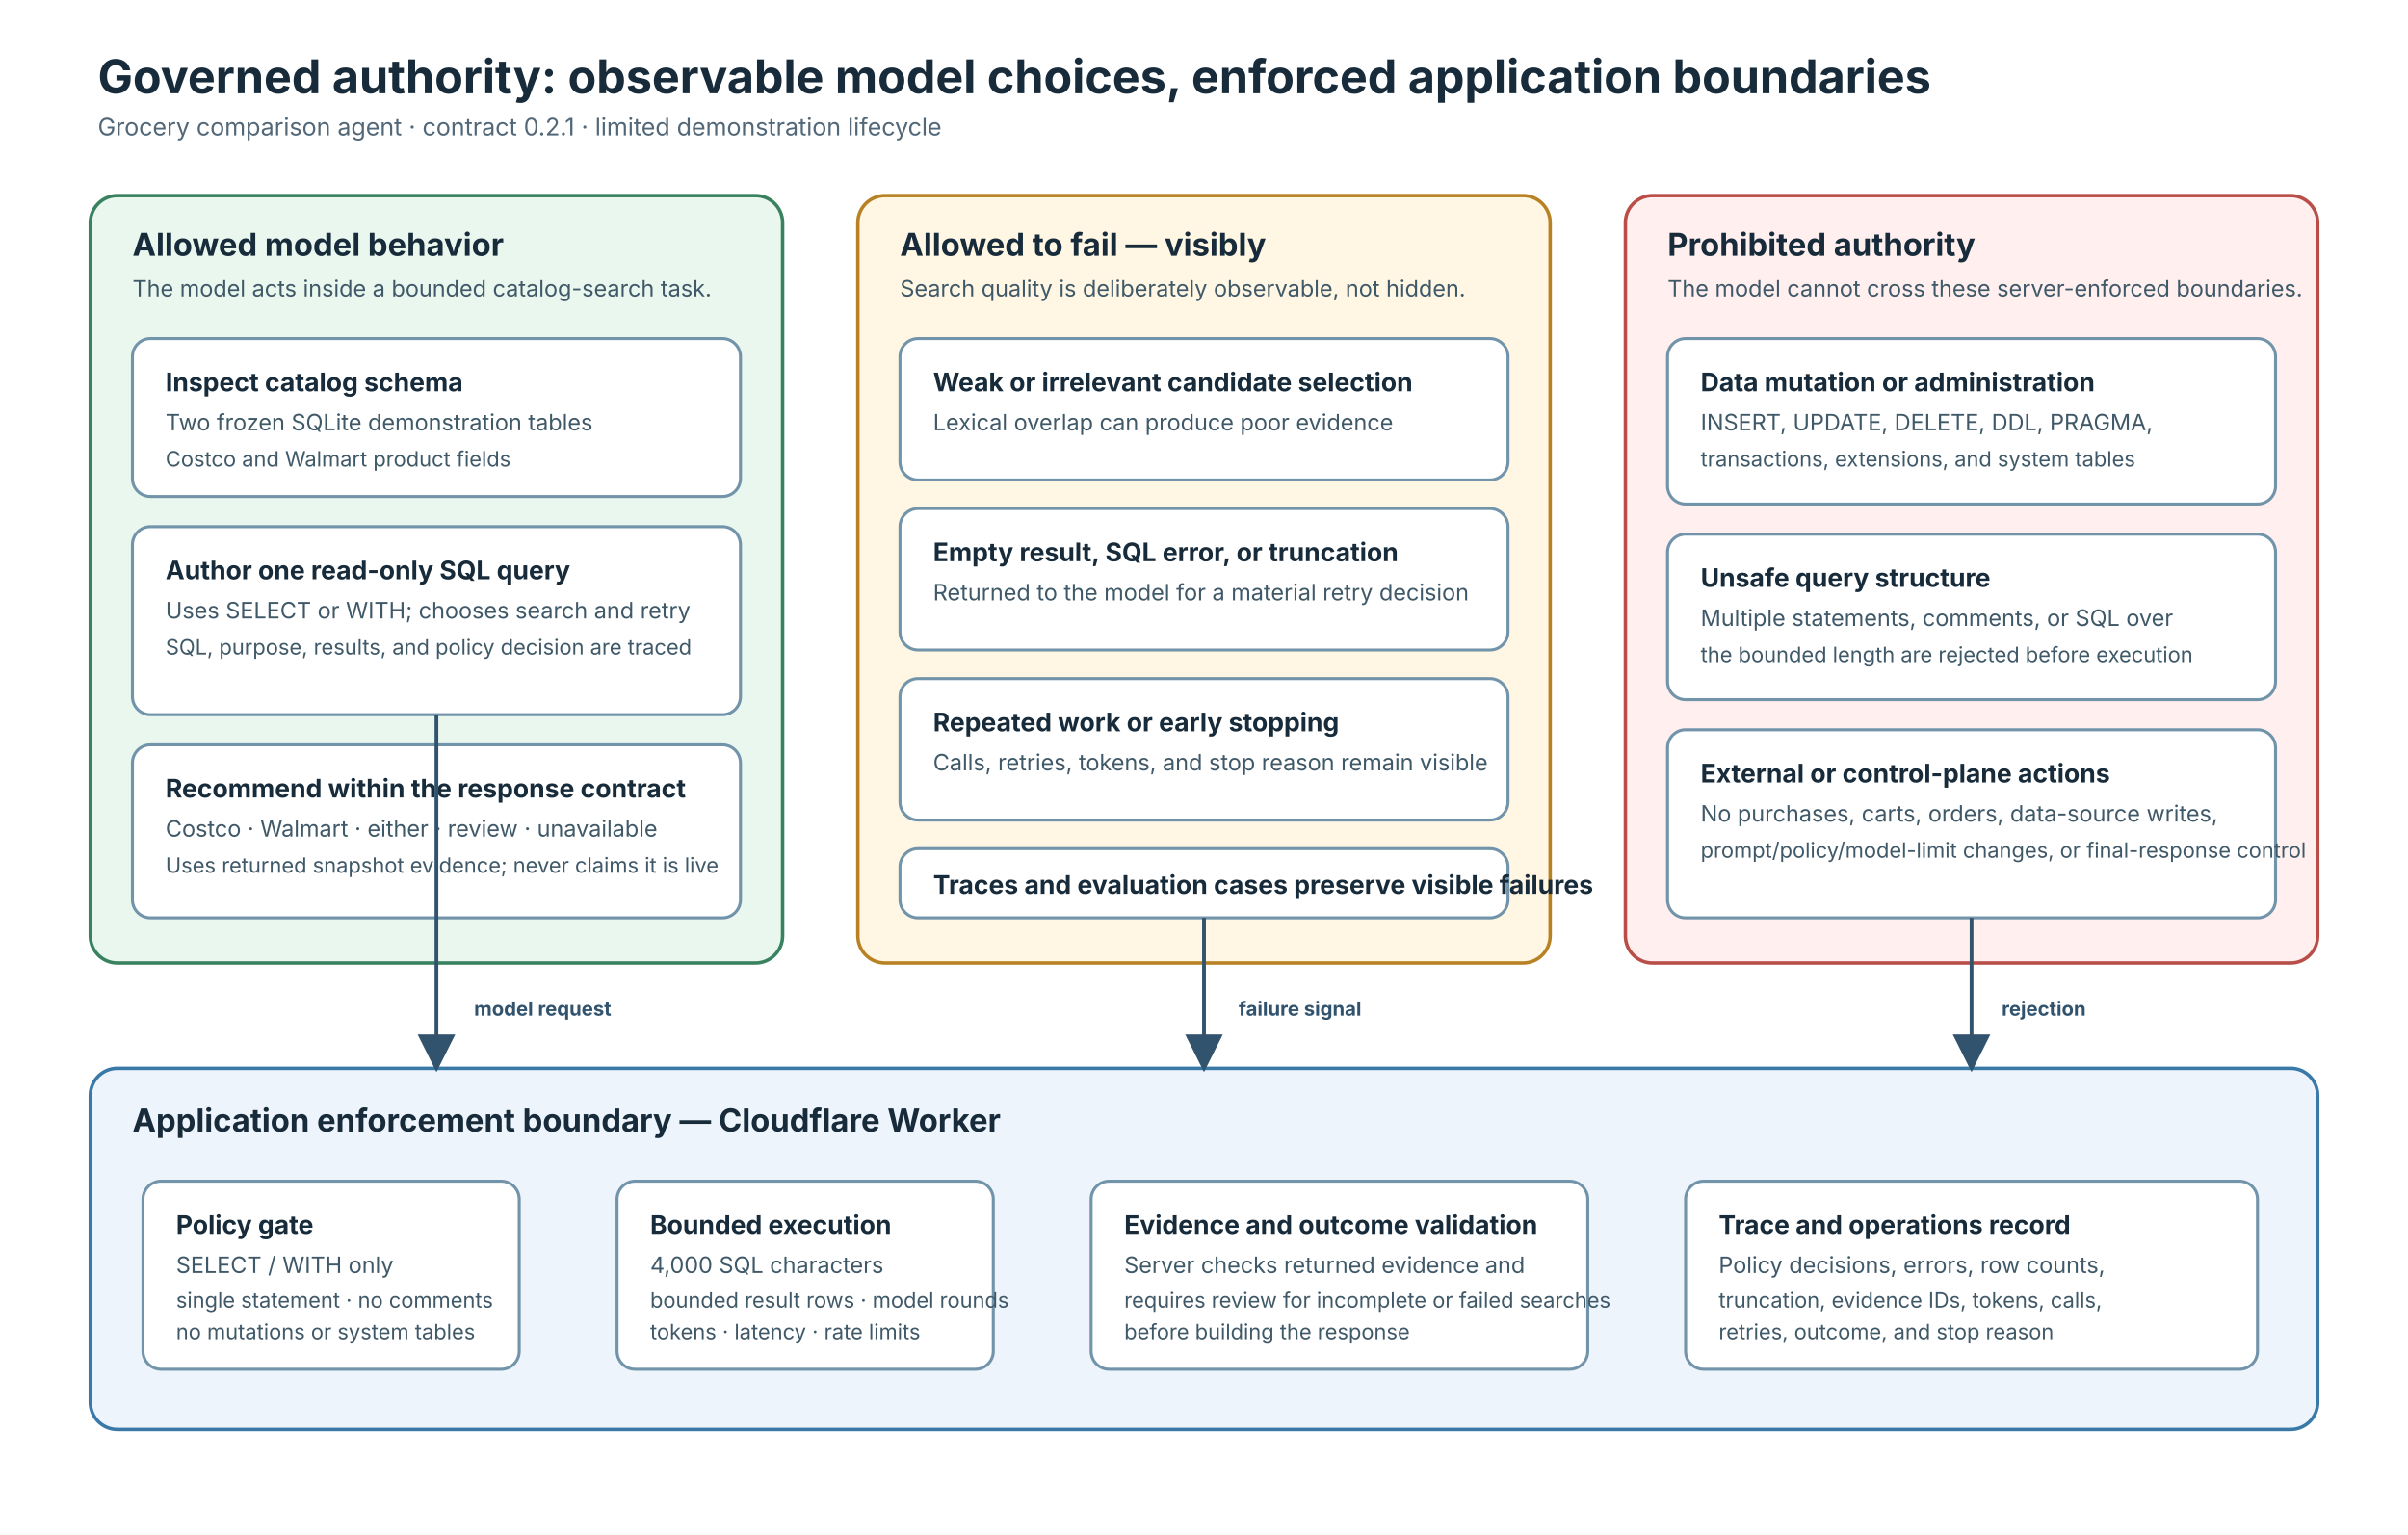
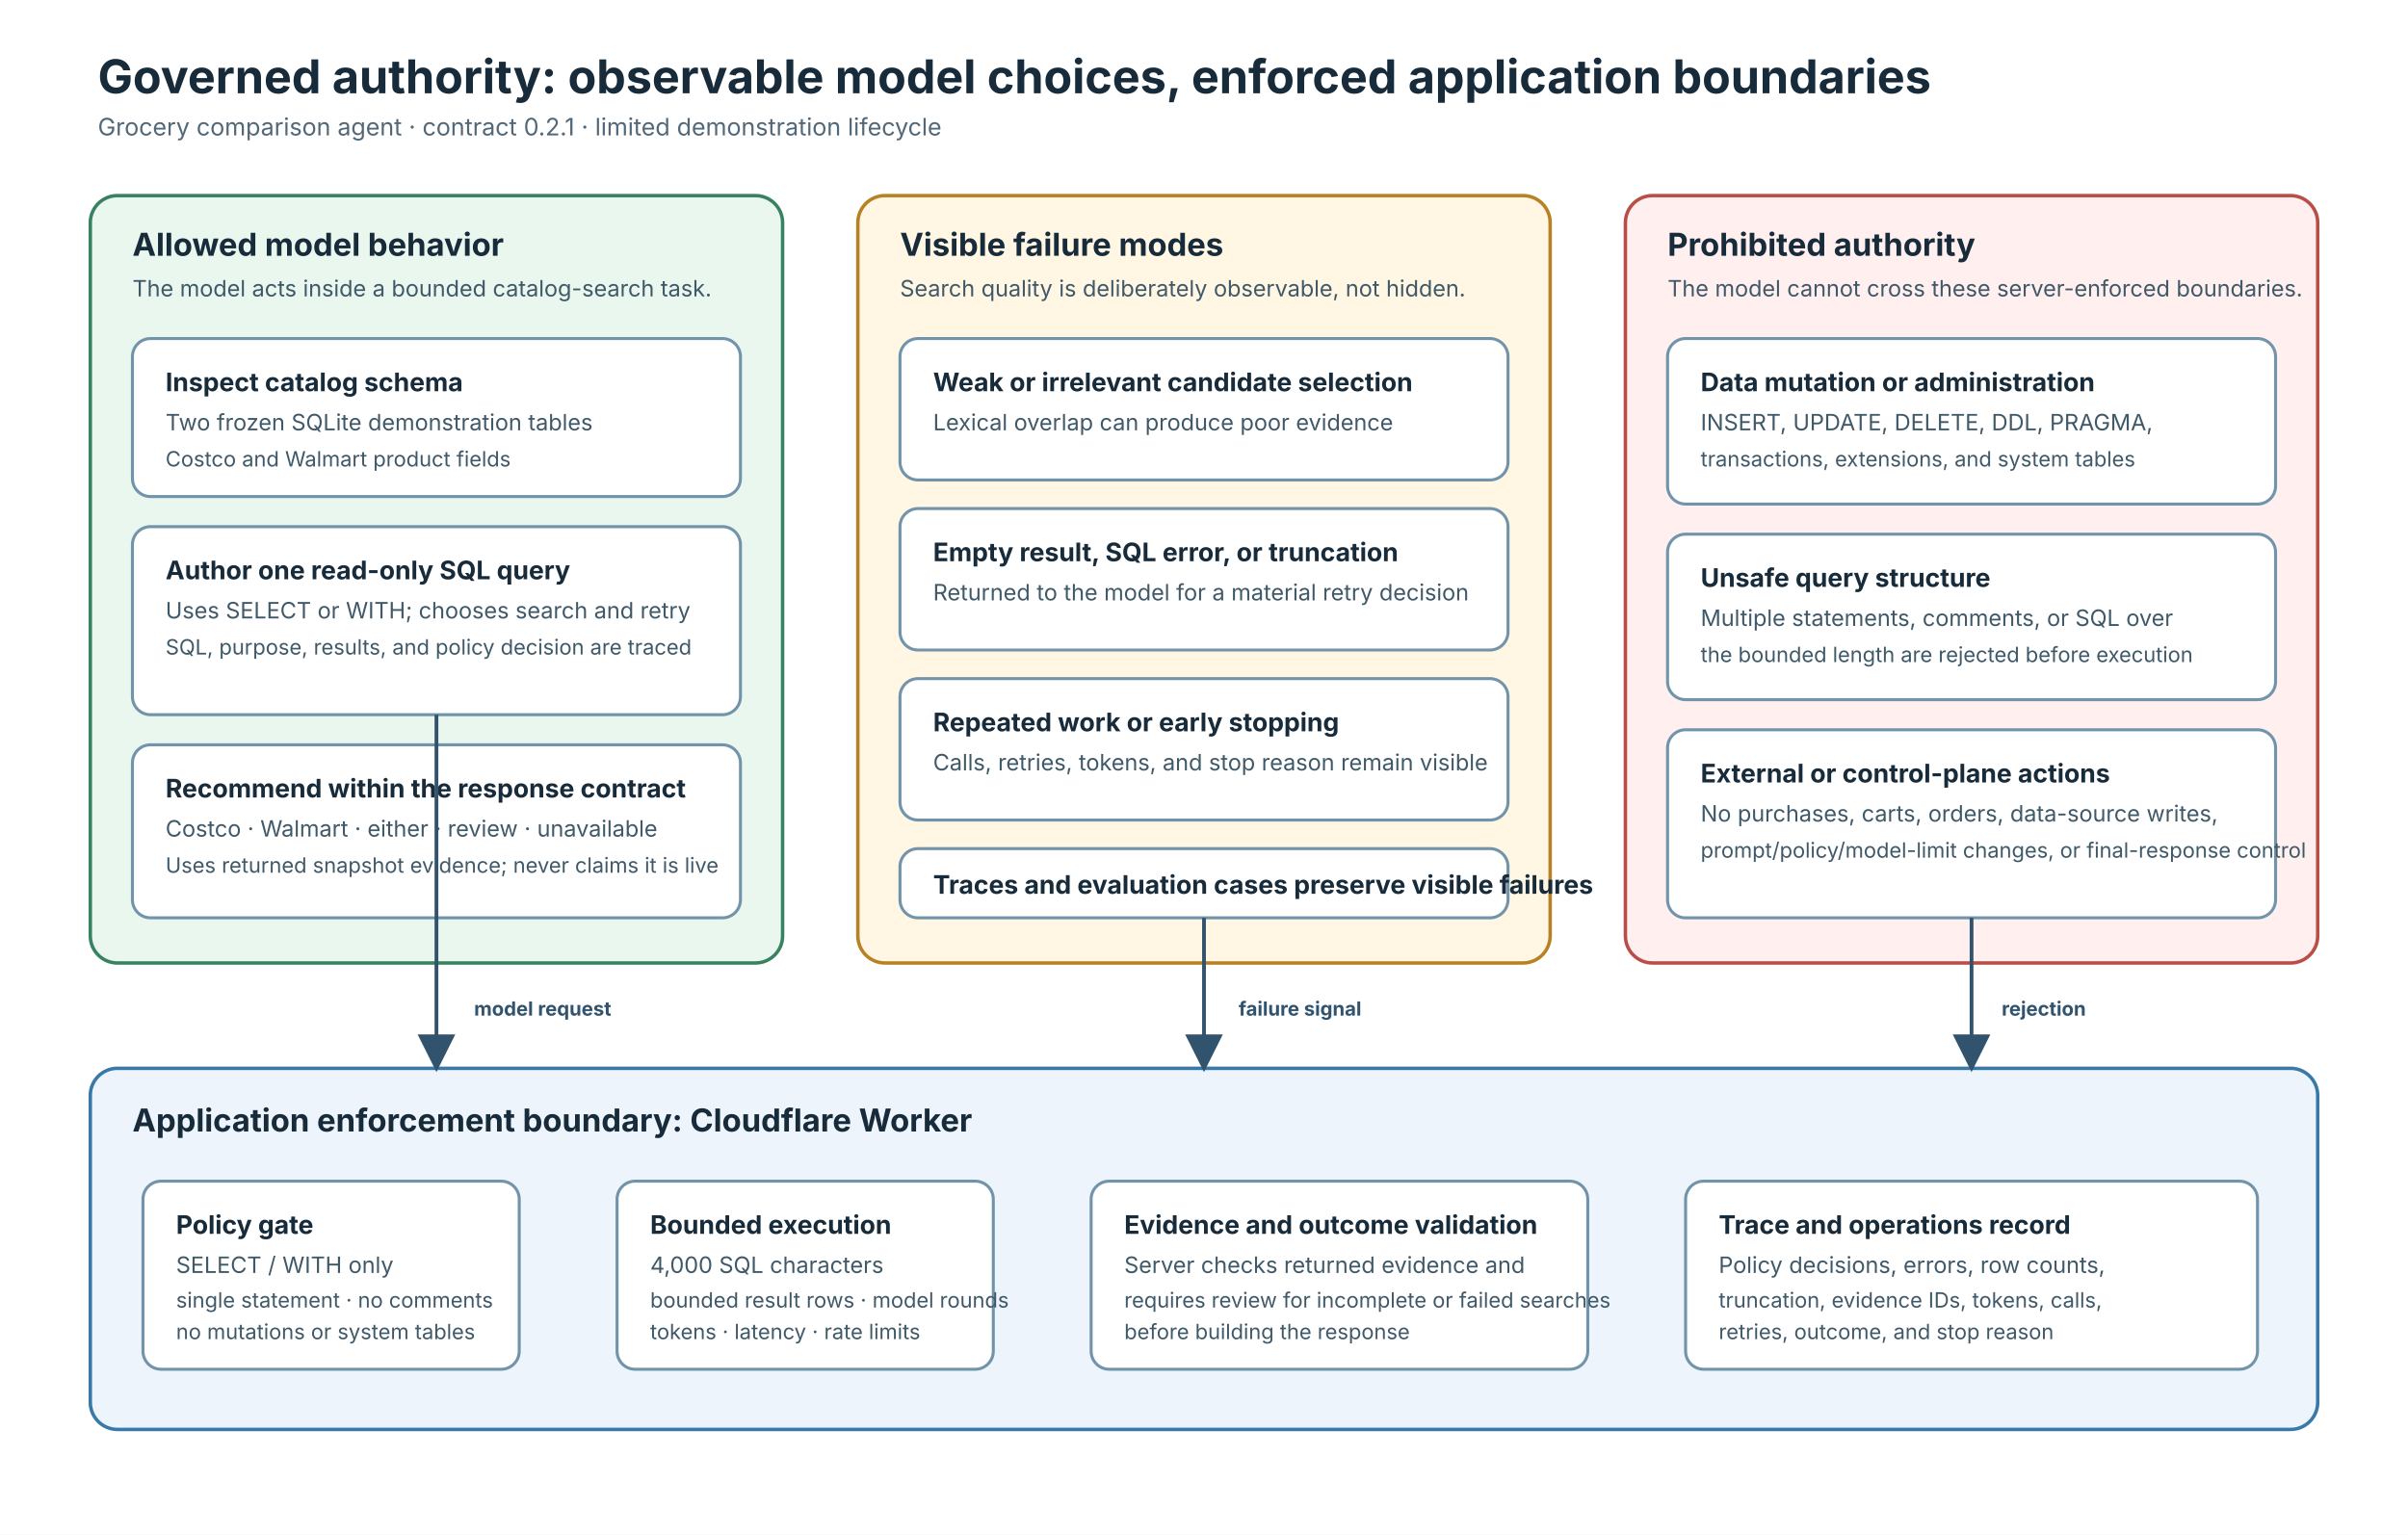
<svg xmlns="http://www.w3.org/2000/svg" width="1600" height="1020" viewBox="0 0 1600 1020" role="img" aria-labelledby="title desc">
  <defs>
    <marker id="arrow" markerWidth="10" markerHeight="10" refX="9" refY="5" orient="auto">
      <path d="M0,0 L10,5 L0,10 Z" fill="#31536e" />
    </marker>
    <style>
      text { font-family: Inter, ui-sans-serif, system-ui, -apple-system, BlinkMacSystemFont, "Segoe UI", sans-serif; fill: #172b3a; }
      .title { font-size: 31px; font-weight: 750; } .subtitle { font-size: 16px; fill: #526878; }
      .panel { stroke-width: 2.3; } .allow { fill: #eaf7ef; stroke: #398260; } .visible { fill: #fff7e4; stroke: #b88224; } .block { fill: #fff0ef; stroke: #b84e47; }
      .box { fill: #ffffff; stroke: #7294aa; stroke-width: 2; } .enforce { fill: #eef4fb; stroke: #3979a8; stroke-width: 2.3; }
      .head { font-size: 21px; font-weight: 720; } .subhead { font-size: 17px; font-weight: 700; } .body { font-size: 15px; fill: #405968; } .small { font-size: 14px; fill: #405968; }
      .edge { fill: none; stroke: #31536e; stroke-width: 2.5; marker-end: url(#arrow); } .line { fill: none; stroke: #31536e; stroke-width: 2.5; }
      .label { font-size: 13px; font-weight: 650; fill: #31536e; }
    </style>
  </defs>
  <rect width="1600" height="1020" fill="#ffffff" />
  <text x="65" y="62" class="title">Governed authority: observable model choices, enforced application boundaries</text>
  <text x="65" y="90" class="subtitle">Grocery comparison agent · contract 0.2.1 · limited demonstration lifecycle</text>
  <rect x="60" y="130" width="460" height="510" rx="18" class="panel allow" />
  <text x="88" y="170" class="head">Allowed model behavior</text>
  <text x="88" y="197" class="body">The model acts inside a bounded catalog-search task.</text>
  <rect x="88" y="225" width="404" height="105" rx="12" class="box" />
  <text x="110" y="260" class="subhead">Inspect catalog schema</text>
  <text x="110" y="286" class="body">Two frozen SQLite demonstration tables</text>
  <text x="110" y="310" class="small">Costco and Walmart product fields</text>
  <rect x="88" y="350" width="404" height="125" rx="12" class="box" />
  <text x="110" y="385" class="subhead">Author one read-only SQL query</text>
  <text x="110" y="411" class="body">Uses SELECT or WITH; chooses search and retry</text>
  <text x="110" y="435" class="small">SQL, purpose, results, and policy decision are traced</text>
  <rect x="88" y="495" width="404" height="115" rx="12" class="box" />
  <text x="110" y="530" class="subhead">Recommend within the response contract</text>
  <text x="110" y="556" class="body">Costco · Walmart · either · review · unavailable</text>
  <text x="110" y="580" class="small">Uses returned snapshot evidence; never claims it is live</text>
  <rect x="570" y="130" width="460" height="510" rx="18" class="panel visible" />
-   <text x="598" y="170" class="head">Allowed to fail — visibly</text>
+   <text x="598" y="170" class="head">Visible failure modes</text>
  <text x="598" y="197" class="body">Search quality is deliberately observable, not hidden.</text>
  <rect x="598" y="225" width="404" height="94" rx="12" class="box" />
  <text x="620" y="260" class="subhead">Weak or irrelevant candidate selection</text>
  <text x="620" y="286" class="body">Lexical overlap can produce poor evidence</text>
  <rect x="598" y="338" width="404" height="94" rx="12" class="box" />
  <text x="620" y="373" class="subhead">Empty result, SQL error, or truncation</text>
  <text x="620" y="399" class="body">Returned to the model for a material retry decision</text>
  <rect x="598" y="451" width="404" height="94" rx="12" class="box" />
  <text x="620" y="486" class="subhead">Repeated work or early stopping</text>
  <text x="620" y="512" class="body">Calls, retries, tokens, and stop reason remain visible</text>
  <rect x="598" y="564" width="404" height="46" rx="12" class="box" />
  <text x="620" y="594" class="subhead">Traces and evaluation cases preserve visible failures</text>
  <rect x="1080" y="130" width="460" height="510" rx="18" class="panel block" />
  <text x="1108" y="170" class="head">Prohibited authority</text>
  <text x="1108" y="197" class="body">The model cannot cross these server-enforced boundaries.</text>
  <rect x="1108" y="225" width="404" height="110" rx="12" class="box" />
  <text x="1130" y="260" class="subhead">Data mutation or administration</text>
  <text x="1130" y="286" class="body">INSERT, UPDATE, DELETE, DDL, PRAGMA,</text>
  <text x="1130" y="310" class="small">transactions, extensions, and system tables</text>
  <rect x="1108" y="355" width="404" height="110" rx="12" class="box" />
  <text x="1130" y="390" class="subhead">Unsafe query structure</text>
  <text x="1130" y="416" class="body">Multiple statements, comments, or SQL over</text>
  <text x="1130" y="440" class="small">the bounded length are rejected before execution</text>
  <rect x="1108" y="485" width="404" height="125" rx="12" class="box" />
  <text x="1130" y="520" class="subhead">External or control-plane actions</text>
  <text x="1130" y="546" class="body">No purchases, carts, orders, data-source writes,</text>
  <text x="1130" y="570" class="small">prompt/policy/model-limit changes, or final-response control</text>
  <rect x="60" y="710" width="1480" height="240" rx="18" class="enforce" />
-   <text x="88" y="752" class="head">Application enforcement boundary — Cloudflare Worker</text>
+   <text x="88" y="752" class="head">Application enforcement boundary: Cloudflare Worker</text>
  <rect x="95" y="785" width="250" height="125" rx="12" class="box" />
  <text x="117" y="820" class="subhead">Policy gate</text>
  <text x="117" y="846" class="body">SELECT / WITH only</text>
  <text x="117" y="869" class="small">single statement · no comments</text>
  <text x="117" y="890" class="small">no mutations or system tables</text>
  <rect x="410" y="785" width="250" height="125" rx="12" class="box" />
  <text x="432" y="820" class="subhead">Bounded execution</text>
  <text x="432" y="846" class="body">4,000 SQL characters</text>
  <text x="432" y="869" class="small">bounded result rows · model rounds</text>
  <text x="432" y="890" class="small">tokens · latency · rate limits</text>
  <rect x="725" y="785" width="330" height="125" rx="12" class="box" />
  <text x="747" y="820" class="subhead">Evidence and outcome validation</text>
  <text x="747" y="846" class="body">Server checks returned evidence and</text>
  <text x="747" y="869" class="small">requires review for incomplete or failed searches</text>
  <text x="747" y="890" class="small">before building the response</text>
  <rect x="1120" y="785" width="380" height="125" rx="12" class="box" />
  <text x="1142" y="820" class="subhead">Trace and operations record</text>
  <text x="1142" y="846" class="body">Policy decisions, errors, row counts,</text>
  <text x="1142" y="869" class="small">truncation, evidence IDs, tokens, calls,</text>
  <text x="1142" y="890" class="small">retries, outcome, and stop reason</text>
  <path d="M290 475 V710" class="edge" />
  <path d="M800 610 V710" class="edge" />
  <path d="M1310 610 V710" class="edge" />
  <text x="315" y="675" class="label">model request</text>
  <text x="823" y="675" class="label">failure signal</text>
  <text x="1330" y="675" class="label">rejection</text>
</svg>
